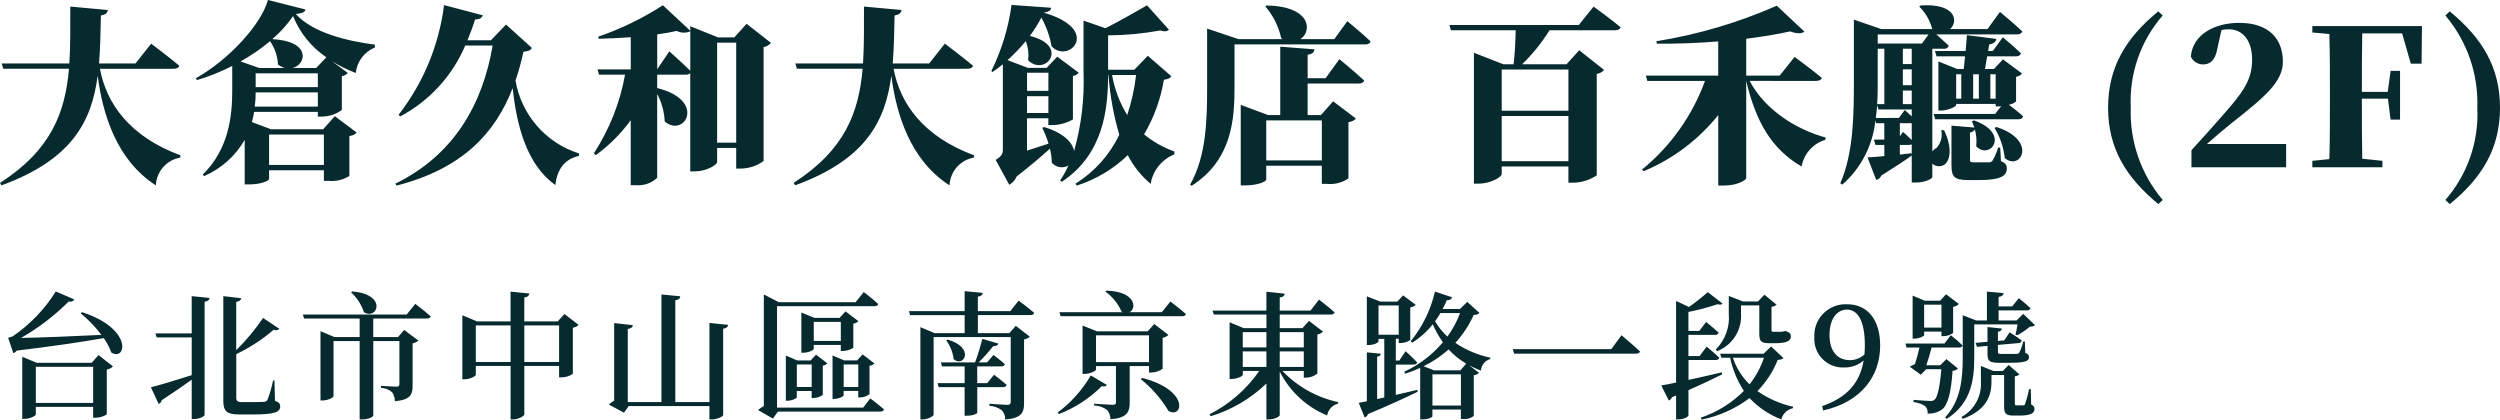
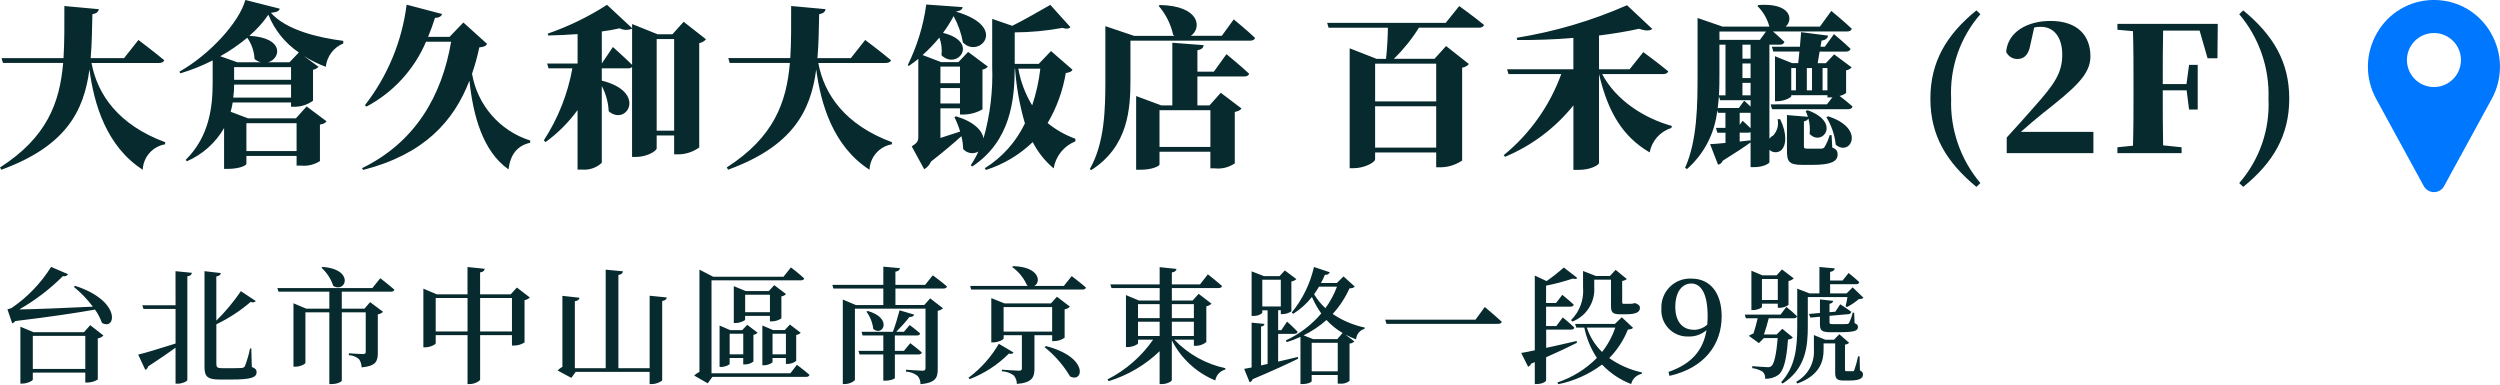
- <svg xmlns="http://www.w3.org/2000/svg" width="291.06" height="48.862" viewBox="0 0 291.06 48.862">
+ <svg xmlns="http://www.w3.org/2000/svg" width="317.855" height="48.85" viewBox="0 0 317.855 48.85">
  <g id="info-location2" transform="translate(-4089.528 129.47)">
-     <path id="路径_17" data-name="路径 17" d="M20.746-11.462c.33,0,.594-.11.66-.352-1.232-1.034-3.278-2.574-3.278-2.574L16.3-12.078H12.056c.154-1.782.176-3.652.22-5.588.528-.088.748-.286.814-.638l-4.378-.4c0,2.332.022,4.532-.11,6.622H.726l.176.616H8.558C8.118-6.4,6.512-2.024.528,1.826L.7,2.112C8.932-.9,11.2-5.346,11.9-10.648c.572,4.4,2.156,9.79,6.776,12.76a3.421,3.421,0,0,1,2.838-3.234l.022-.264c-5.94-2.2-8.624-6.05-9.372-10.076Zm16.588-.088H34.606c1.606-.44,2.156-3.124-2.376-3.366A13.558,13.558,0,0,0,34.65-17.6a10.524,10.524,0,0,0,3.872,4.8Zm-7.15,4.488a10.932,10.932,0,0,0,.11-1.65h7.238v1.65Zm.11-3.872h7.238v1.606H30.294Zm.418-.616-2.178-.77a21.919,21.919,0,0,0,3.432-2.354,5.172,5.172,0,0,1,.924,2.706,2.056,2.056,0,0,0,.814.418Zm7.524,7.744V-.264h-6.38V-3.806ZM31.724-19.47c-.792,2.86-4.554,6.952-8.382,9.108l.11.22a24.342,24.342,0,0,0,4.114-1.65v2.816c0,3.058-.4,6.842-3.432,9.834l.154.176a10.053,10.053,0,0,0,4.73-4.224V2h.506c1.452,0,2.332-.44,2.332-.638V.352h6.38V1.584h.528a3.812,3.812,0,0,0,2.442-.572V-3.63c.506-.088.7-.22.836-.418L39.512-5.94,38.148-4.422H32.076l-2.222-.836a11.5,11.5,0,0,0,.264-1.188h7.414v.55h.484a3.96,3.96,0,0,0,2.31-.77V-10.6a1.231,1.231,0,0,0,.7-.374l-1.848-1.364a16.229,16.229,0,0,0,2.772,1.364,3.617,3.617,0,0,1,2.222-2.97v-.33c-3.08-.4-7.194-1.32-9.2-3.564.77-.088,1.056-.22,1.122-.528Zm27.72,2.86-1.76,1.826H54.956c.308-.748.616-1.562.88-2.42.528,0,.814-.2.9-.484l-4.51-1.188a26.133,26.133,0,0,1-5.3,12.782l.2.176a16.772,16.772,0,0,0,7.568-8.25h3.19C56.716-7.282,53.328-1.386,46.552,1.914l.154.22C54.428.154,58.212-4.026,60.214-9.218c.462,4.4,1.672,8.976,4.972,11.286.22-1.914,1.144-3.036,2.75-3.388v-.286A10.8,10.8,0,0,1,60.544-10.1a27.732,27.732,0,0,0,.924-3.344c.594-.066.814-.154.99-.44ZM84.018-2.86V-14.5H86.24V-2.86ZM77.044-11.4v-4.07c.836-.11,1.606-.242,2.266-.4a1.863,1.863,0,0,0,1.584.044v4.6c-.924-.924-2.442-2.266-2.442-2.266ZM87.45-16.7l-1.43,1.584H84.128l-3.234-1.3v.528l-3.19-2.97A34.769,34.769,0,0,1,70.18-15.2l.044.242c1.21-.022,2.486-.088,3.74-.176v3.74H70.092l.176.616H73.3a24.812,24.812,0,0,1-3.63,9.152l.22.22a18.314,18.314,0,0,0,4.07-4.07V2.09h.572a3.23,3.23,0,0,0,2.508-.858V-8.536a7.694,7.694,0,0,1,.88,3.212c2.288,1.958,4.928-2.464-.88-3.894V-10.78h3.322a.643.643,0,0,0,.528-.176V.484H81.4c1.364,0,2.618-.748,2.618-1.1V-2.244H86.24v2.4h.528a4.593,4.593,0,0,0,2.662-.88V-13.992a1.423,1.423,0,0,0,.858-.484Zm25.7,5.236c.33,0,.594-.11.66-.352-1.232-1.034-3.278-2.574-3.278-2.574l-1.826,2.31h-4.246c.154-1.782.176-3.652.22-5.588.528-.088.748-.286.814-.638l-4.378-.4c0,2.332.022,4.532-.11,6.622H93.126l.176.616h7.656c-.44,5.06-2.046,9.438-8.03,13.288l.176.286C101.332-.9,103.6-5.346,104.3-10.648c.572,4.4,2.156,9.79,6.776,12.76a3.421,3.421,0,0,1,2.838-3.234l.022-.264c-5.94-2.2-8.624-6.05-9.372-10.076Zm19.646.726a22.832,22.832,0,0,1-1.034,4.664A13.417,13.417,0,0,1,130-10.736ZM120.1-8.888V-11h2.486v2.112Zm0,2.574V-8.272h2.486v1.958Zm14.058-6.666-1.562,1.628h-3.058v-4a34.832,34.832,0,0,0,6.072-.572c.484.154.792.132,1.012-.088l-2.552-2.838c-1.584.9-3.366,1.936-4.84,2.662l-2.552-.88v6.05a29.667,29.667,0,0,1-1.1,9.13c-.176-.968-1.166-2.09-3.5-2.794l-.2.11a11.7,11.7,0,0,1,.726,1.826c-.858.286-1.716.55-2.508.814V-5.7h2.486v.792h.506a4.93,4.93,0,0,0,2.354-.66v-5.06a1.052,1.052,0,0,0,.682-.374l-2.508-1.87-1.232,1.3h-2.2l-2.354-.9a20.288,20.288,0,0,0,2.134-2.222,4.8,4.8,0,0,1,.264,2.244c2,1.958,4.884-1.694.2-2.838a16.869,16.869,0,0,0,1.342-2.134,10.994,10.994,0,0,1,1.188,3.344c1.98,2.112,5.918-1.936-.9-3.916.616-.11.814-.286.858-.572l-4.62-.33a25.08,25.08,0,0,1-2.354,7.7l.132.11c.418-.286.814-.572,1.21-.9v9.9c0,.528-.11.77-.836,1.232l1.584,2.9a1.99,1.99,0,0,0,.858-.968c1.584-1.232,2.948-2.4,3.872-3.234a6.9,6.9,0,0,1,.22,1.628,1.546,1.546,0,0,0,1.936.33,11.248,11.248,0,0,1-.968,1.738l.2.154c4.906-3.256,5.368-8.536,5.39-12.43h.044a33.14,33.14,0,0,0,1.254,6.952,13.621,13.621,0,0,1-5.1,5.7l.154.22a15.241,15.241,0,0,0,5.94-3.542,10.722,10.722,0,0,0,2.662,3.344,4.464,4.464,0,0,1,2.75-3.432l.022-.33a12.2,12.2,0,0,1-3.542-2,18.515,18.515,0,0,0,2.31-6.358c.506-.088.726-.176.858-.418Zm20.262,7.524V-.792H147.95V-5.456Zm.44-4.906h-2.09V-13.09c.616-.11.748-.33.792-.638l-3.982-.308v7.964H148.17L144.98-7.26V2.112h.55c1.518,0,2.42-.484,2.42-.66V-.176h6.468V1.936h.55A3.754,3.754,0,0,0,157.52,1.3V-5.236c.506-.11.726-.242.858-.44l-2.64-2-1.43,1.606h-1.54V-9.746h5.94c.33,0,.572-.11.638-.352-1.056-.99-2.882-2.486-2.882-2.486Zm1.012-4.554h-3.938c1.408-.946,1.21-3.828-3.96-3.916l-.132.11a8.388,8.388,0,0,1,1.848,3.7l.176.11h-5.148l-3.652-1.232v6.82c0,3.784-.088,8.03-1.98,11.352l.176.132c4.73-3.014,4.994-7.81,4.994-11.484V-14.3h15.224c.308,0,.55-.11.616-.352-.99-.946-2.706-2.354-2.706-2.354Zm27.258,3.542v4.8h-7.766v-4.8ZM175.362-.7V-5.962h7.766V-.7Zm8.976-15.862h-15.07l.176.616h7.546c-.022,1.3-.11,2.86-.242,3.96H175.56l-3.432-1.342V1.914h.506c1.386,0,2.728-.748,2.728-1.122v-.88h7.766V1.8h.55a5.033,5.033,0,0,0,2.75-.858V-10.868a1.351,1.351,0,0,0,.858-.462l-2.9-2.288-1.474,1.628h-5.17a20.758,20.758,0,0,0,3.19-3.96h7.634c.33,0,.572-.11.638-.352-1.188-.99-3.146-2.4-3.146-2.4Zm27.632,6.512c.33,0,.594-.11.66-.352-1.188-.99-3.168-2.442-3.168-2.442l-1.738,2.178H203.83v-4.29c1.892-.242,3.652-.528,5.1-.858.858.308,1.386.264,1.672.022l-3.212-3.014a57.313,57.313,0,0,1-14.014,4.136l.044.286c2.31.022,4.774-.066,7.15-.264v3.982h-8.426l.176.616h6.71A23.834,23.834,0,0,1,191.708.264l.176.2a21.981,21.981,0,0,0,8.69-6.534V2.134h.616c1.672,0,2.618-.66,2.64-.858v-11.33c1.122,4.8,2.992,7.964,6.446,9.966a3.972,3.972,0,0,1,2.75-3.1l.066-.264c-3.5-.968-7.084-3.234-8.866-6.6Zm20.284,2.068v-2.838h.616v2.838Zm-3.982-2.838h.594v2.838h-.594Zm2.64,0v2.838h-.66v-2.838ZM225.654-6.2l.176.616h9.658c.308,0,.528-.11.572-.352-.484-.44-1.188-.99-1.65-1.342a1.8,1.8,0,0,0,.836-.374v-2.882a1.057,1.057,0,0,0,.7-.374l-2.222-1.65-1.056,1.122h-1.034l.242-1.474h3.344c.308,0,.528-.11.594-.352-.792-.77-2.112-1.87-2.112-1.87L232.54-13.53h-.55l.132-.77c.484-.066.77-.286.836-.638l-3.432-.44c-.044.572-.088,1.21-.154,1.848h-3.564l.176.616h3.322c-.044.55-.11,1.056-.154,1.474h-.77l-2.178-.88V-6.6h.286c.858,0,1.782-.462,1.782-.638V-7.37h4.6v.286h.418a.748.748,0,0,0,.22-.022l-.7.9Zm-3.938,2.6V-5.126H223.1v1.958c-.462-.462-1.012-.946-1.012-.946Zm-2.794-2.134c.066-.506.11-1.012.154-1.5l.154.506H223.1v.814c-.4-.4-.814-.748-.814-.748l-.682.924Zm6.138-9.724-.77,1.056h-5.148v-1.056ZM223.1-12.012h-1.034v-1.782H223.1Zm-1.034,3.08H223.1v1.584h-1.034Zm1.034-.616h-1.034V-11.4H223.1Zm-3.96-4.246h.77v6.446h-.836c.066-.968.066-1.914.066-2.794Zm7.392,9.482a2.294,2.294,0,0,1-.528,2.046,1.563,1.563,0,0,0-.506.418V-13.794h1.342a.526.526,0,0,0,.572-.352c-.44-.418-1.034-.946-1.452-1.32h9.394c.33,0,.55-.11.616-.352-.946-.9-2.6-2.266-2.6-2.266l-1.452,2h-4.356c1.012-.9.66-3.036-3.432-2.75l-.154.132a5.735,5.735,0,0,1,1.518,2.618h-5.94l-3.19-1.1v7.04c0,3.96-.022,8.47-1.584,12.012l.242.154a11.509,11.509,0,0,0,3.85-7.48l.088.33h.946v1.914H218.7l.176.616h1.034v1.3c-.836.088-1.518.132-1.958.154l1.012,2.618a.8.8,0,0,0,.594-.506c1.628-1.012,2.816-1.8,3.542-2.332l-.022-.264-1.364.154V-2.6h1.078a.7.7,0,0,0,.308-.066V1.782h.44c1.232,0,1.958-.484,1.958-.638V-.418a1.136,1.136,0,0,0,1.474.066c.66-.572.814-2.068-.11-3.96ZM233.4-2.288h-.242a6.532,6.532,0,0,1-.682,1.562.53.53,0,0,1-.4.154H230.3c-.374,0-.418-.066-.418-.286v-3.19a.728.728,0,0,0,.572-.352,5.375,5.375,0,0,1,.154,1.958c1.584,1.672,4.07-1.474-.264-3.014l-.242.11a5.547,5.547,0,0,1,.286.726l-2.662-.22V-.308c0,1.364.242,1.8,1.936,1.8H231c2.376,0,3.168-.462,3.168-1.32,0-.418-.132-.66-.682-.88Zm-.66-2.288a8.474,8.474,0,0,1,1.188,3.5c1.826,1.584,3.894-2.046-.968-3.608ZM248.6-6.93a15.185,15.185,0,0,1,3.718-10.736l-.506-.484c-3.784,3.08-5.852,6.512-5.852,11.22s2.068,8.1,5.852,11.22l.506-.484A15.775,15.775,0,0,1,248.6-6.93Zm8.866,4.224c1.012-.9,2.024-1.738,2.728-2.31,4.07-3.212,6.116-4.928,6.116-7.282,0-2.618-1.606-4.51-5.082-4.51-2.948,0-5.434,1.408-5.632,3.938a1.558,1.558,0,0,0,1.43.9c.682,0,1.408-.352,1.65-1.826l.484-2.178A3.728,3.728,0,0,1,260-16.06c1.694,0,2.728,1.364,2.728,3.542,0,2.376-1.078,3.828-3.476,6.534-1.078,1.232-2.31,2.618-3.586,4V0h11.022V-2.706ZM282.5-16.434h-12.76v.748l1.98.176c.066,2.266.066,4.532.066,6.82v.968c0,2.288,0,4.554-.066,6.776l-1.98.2V0H277.9V-.748L275.55-.99c-.044-2.244-.044-4.532-.044-6.93v-.066h3.036l.308,2.442h1.1V-11.22h-1.1l-.33,2.442h-3.014c0-2.332,0-4.6.044-6.8h4.642l1.012,3.52h1.254Zm6.446,9.5A15.185,15.185,0,0,1,285.23,3.806l.506.484c3.784-3.058,5.852-6.512,5.852-11.22s-2.068-8.1-5.852-11.22l-.506.484A15.776,15.776,0,0,1,288.948-6.93Z" transform="translate(4089 -110)" fill="#072a2e" />
-     <path id="路径_18" data-name="路径 18" d="M4.7-.56V-4.768h6.672V-.56Zm6.5-4.672H4.8l-1.68-.7V1.3h.24C4,1.3,4.7.944,4.7.784V-.1h6.672V1.168h.256A2.594,2.594,0,0,0,12.96.784V-4.448a1.248,1.248,0,0,0,.72-.368L12-6.128Zm-1.28-5.76A14.5,14.5,0,0,1,12.336-8.48c-3.68.176-7.216.32-9.36.352a26.162,26.162,0,0,0,5.552-4.24.566.566,0,0,0,.656-.24l-2.16-.928A17.589,17.589,0,0,1,2.016-8.32a2.451,2.451,0,0,1-.544.176L2.08-6.352a.864.864,0,0,0,.4-.3c4.192-.5,7.7-1.024,10.128-1.456a7.092,7.092,0,0,1,.88,1.68c1.728,1.072,2.592-2.752-3.408-4.7ZM22.848-8.656H18.624l.144.464h4.08v4.4c-2,.64-3.936,1.216-4.752,1.408l.9,1.936A.57.57,0,0,0,19.36-.88c1.456-.944,2.624-1.76,3.488-2.384V1.312h.3c.56,0,1.2-.3,1.2-.48V-12.336c.416-.064.544-.224.576-.448l-2.08-.208ZM32.48-3.168h-.16a13.55,13.55,0,0,1-.656,2.256.47.47,0,0,1-.384.224c-.224.016-.656.032-1.216.032H28.736c-.576,0-.7-.144-.7-.512V-6.24A19.838,19.838,0,0,0,32.4-9.088a.549.549,0,0,0,.656-.1l-1.9-1.264A25.376,25.376,0,0,1,28.032-6.7V-12.32c.4-.064.544-.224.576-.432l-2.08-.24V-.784c0,1.216.432,1.568,1.888,1.568h1.536c2.5,0,3.2-.256,3.2-.944,0-.288-.128-.464-.608-.656Zm8.928-10.256a5.326,5.326,0,0,1,1.488,2.3c1.584.976,2.784-2.08-1.36-2.416Zm6.464,2.576H35.792l.144.464H42.4v2.16H39.472L37.84-8.912V-.848h.24c.624,0,1.28-.336,1.28-.5V-7.76H42.4V1.36h.288c.8,0,1.3-.32,1.3-.448V-7.76h3.04v5.008c0,.208-.08.3-.352.3-.368,0-1.792-.1-1.792-.1v.24a2.1,2.1,0,0,1,1.3.512,1.9,1.9,0,0,1,.32,1.04c1.824-.16,2.064-.784,2.064-1.84v-4.9a1.378,1.378,0,0,0,.672-.32L47.584-9.056l-.72.832h-2.88v-2.16h6.24c.24,0,.4-.08.448-.256-.688-.608-1.792-1.456-1.792-1.456Zm13.7,5.52V-9.584h4.048v4.256Zm-5.648,0V-9.584h4.048v4.256Zm10.32-5.584-.784.864H61.568v-2.784c.432-.064.544-.24.592-.464l-2.192-.224v3.472h-3.9l-1.712-.72v7.456h.24c.64,0,1.328-.368,1.328-.512v-1.04h4.048V1.36h.3c.608,0,1.3-.4,1.3-.576V-4.864h4.048v1.328h.272a2.415,2.415,0,0,0,1.328-.4V-9.312a1.191,1.191,0,0,0,.672-.336Zm16.88,1.04V-.656H79.152V-12.512c.416-.064.544-.224.576-.464l-2.192-.208V-.656h-3.92V-9.168c.4-.064.56-.208.592-.448l-2.176-.24V-.832a2.645,2.645,0,0,0-.608.464l1.744.944.56-.768H83.12V1.36h.3c.592,0,1.3-.352,1.3-.5V-9.2c.416-.064.544-.224.592-.448Zm17.9,9.856H90.992V-11.824h11.36c.224,0,.4-.08.416-.256-.624-.592-1.68-1.392-1.68-1.392l-.944,1.184H91.2l-1.744-.9V-.192a2.892,2.892,0,0,0-.672.464l1.728.992L91.1.448h11.9c.24,0,.4-.08.448-.256-.608-.544-1.6-1.28-1.6-1.28Zm-2.272-2.4V-5.04h1.7v2.624Zm1.92,1.216a1.772,1.772,0,0,0,1.088-.384v-3.3a1.018,1.018,0,0,0,.576-.272L100.96-6.208l-.656.7H98.816l-1.36-.576v5.056h.192c.528,0,1.1-.288,1.1-.416v-.512h1.7V-1.2ZM93.3-2.416V-5.04h1.728v2.624Zm1.952,1.28A1.772,1.772,0,0,0,96.32-1.5V-4.9a.86.86,0,0,0,.528-.272L95.536-6.176,94.9-5.5H93.36L92.016-6.08V-.816h.192c.528,0,1.088-.272,1.088-.4v-.736h1.728v.816Zm.016-6.64V-10h3.152v2.224Zm3.152,1.168h.24a2.173,2.173,0,0,0,1.216-.384v-2.8a.97.97,0,0,0,.592-.288l-1.5-1.136-.688.752H95.344l-1.52-.624V-6.4h.208c.592,0,1.232-.3,1.232-.432v-.48h3.152ZM117.3-2.4c.224,0,.384-.08.432-.256-.56-.5-1.472-1.184-1.472-1.184l-.8.976H114.3V-4.816h2.816c.208,0,.368-.08.4-.256-.5-.464-1.328-1.072-1.328-1.072l-.736.864h-.976a21.063,21.063,0,0,0,1.68-1.888c.336.016.544-.112.608-.3L114.9-8.016c-.208.8-.544,1.936-.848,2.736h-3.984l.128.464h2.64v1.952H109.68l.128.464h3.024V.928h.256c.752,0,1.216-.256,1.216-.336V-2.4Zm-6.608-5.44a4.56,4.56,0,0,1,.864,2.192c1.184,1.024,2.544-1.344-.7-2.288Zm7.456-3.408h-3.776v-1.68c.416-.064.544-.224.576-.448l-2.112-.192v2.32h-6.48l.128.464h6.352v2.1h-3.488l-1.664-.7V1.36h.24c.64,0,1.3-.384,1.3-.56V-8.224h8.976V-.688c0,.224-.08.352-.368.352-.416,0-2.112-.128-2.112-.128v.24a2.592,2.592,0,0,1,1.472.544,1.566,1.566,0,0,1,.368,1.056c1.936-.176,2.192-.832,2.192-1.9V-7.952a1.378,1.378,0,0,0,.672-.32l-1.632-1.264-.752.848h-3.664v-2.1H120.5c.224,0,.384-.08.432-.256-.688-.608-1.808-1.424-1.808-1.424ZM127.52-3.76A14.379,14.379,0,0,1,123.664.56l.144.176A14.29,14.29,0,0,0,128.8-2.512c.368.08.5,0,.592-.144Zm.608-1.552v-3.12H134.3v3.12Zm6.176.464V-4.1h.256a2.365,2.365,0,0,0,1.328-.432V-8.144a1.191,1.191,0,0,0,.672-.336l-1.648-1.264-.768.848h-5.9l-1.68-.672v5.632h.224c.64,0,1.344-.352,1.344-.5v-.416h2.32V-.64c0,.208-.08.3-.368.3-.368,0-2.176-.128-2.176-.128v.208a2.661,2.661,0,0,1,1.52.528,1.683,1.683,0,0,1,.384,1.072c1.936-.144,2.24-.848,2.24-1.936V-4.848Zm-.96,1.52A13.853,13.853,0,0,1,136.576.384c1.68.9,2.48-2.416-3.072-3.856Zm2.448-7.792h-3.76c.88-.448.7-2.432-2.7-2.512l-.112.112a5.674,5.674,0,0,1,1.888,2.336.568.568,0,0,0,.144.064h-7.376l.128.464h14.16c.224,0,.4-.08.432-.256-.688-.608-1.808-1.456-1.808-1.456Zm9.424,4.56h2.752v1.808h-2.752Zm2.752-2.24v1.776h-2.752V-8.8Zm4.352,0v1.776h-2.8V-8.8Zm-2.8,4.048V-6.56h2.8v1.808Zm2.8.464V-3.5h.256a2.151,2.151,0,0,0,1.328-.48V-8.528a1.193,1.193,0,0,0,.656-.336l-1.632-1.248-.768.848h-2.64v-1.584h5.952c.224,0,.384-.08.432-.256-.672-.608-1.808-1.488-1.808-1.488l-.992,1.28H149.52v-1.52c.432-.064.544-.224.592-.448l-2.144-.224v2.192H141.7l.144.464h6.128v1.584h-2.64l-1.648-.688v6.608h.224c.624,0,1.312-.336,1.312-.48v-.464h1.92A15.7,15.7,0,0,1,141.344.768l.144.224a16.166,16.166,0,0,0,6.48-3.808V1.36h.32c.576,0,1.232-.32,1.232-.5V-4.208A10.791,10.791,0,0,0,155.04.9,1.727,1.727,0,0,1,156.3-.48l.032-.176a12.582,12.582,0,0,1-6.5-3.632Zm8.7-7.616h2.352V-8.5h-2.352Zm2.016,6.88H165.1c.224,0,.368-.08.416-.256-.48-.528-1.344-1.3-1.344-1.3l-.736,1.088h-.4V-8.032h.336v.5h.224a2.052,2.052,0,0,0,1.12-.352V-11.68a1.184,1.184,0,0,0,.64-.3l-1.472-1.1-.672.72h-1.984l-1.568-.608v5.664h.224c.7,0,1.136-.32,1.136-.416v-.3h.672V-1.2l-.832.192V-5.952c.288-.032.4-.16.432-.336l-1.632-.16v5.7c-.384.08-.7.128-.944.176l.688,1.7a.546.546,0,0,0,.384-.384c2.592-1.088,4.48-1.968,5.792-2.608l-.048-.224c-.848.208-1.7.416-2.5.592Zm7.52.672h-3.072l-1.216-.48a12.858,12.858,0,0,0,2.912-1.952,8.813,8.813,0,0,0,2.048,1.648ZM167.3-.256V-3.888h3.312V-.256Zm3.216-10.768a11.341,11.341,0,0,1-1.472,2.736,7.627,7.627,0,0,1-1.44-1.776,9.88,9.88,0,0,0,.624-.96Zm.832-1.3-.848.832H168.48a10.381,10.381,0,0,0,.5-1.04.578.578,0,0,0,.624-.32l-2.016-.672a14.024,14.024,0,0,1-2.832,5.792l.192.16a9.388,9.388,0,0,0,2.384-2.144,11.63,11.63,0,0,0,1.184,2.1,13.121,13.121,0,0,1-4.5,3.424l.112.224a13.17,13.17,0,0,0,1.744-.672v6h.24c.736,0,1.184-.256,1.184-.368V.208h3.312v1.1h.272A1.716,1.716,0,0,0,172.112.96V-3.792a.861.861,0,0,0,.608-.272l-1.136-.864a13.371,13.371,0,0,0,1.36.608,1.489,1.489,0,0,1,1.072-1.344l.032-.16a11.505,11.505,0,0,1-4.08-1.728A12.245,12.245,0,0,0,172.1-10.8c.384-.032.544-.08.672-.24Zm5.3,5.5.16.528h14.16c.256,0,.448-.064.5-.256-.816-.768-2.16-1.888-2.16-1.888l-1.184,1.616Zm23.792.24a4.38,4.38,0,0,0,2.784-4.368v-.96h2.128v3.232c0,.848.112,1.168,1.136,1.168h.688c1.36,0,1.856-.256,1.856-.816,0-.272-.128-.4-.5-.56l-.064-.032h-.16a1.15,1.15,0,0,1-.3.064,1.464,1.464,0,0,1-.256.016h-.752c-.192,0-.224-.048-.224-.224v-2.688a1.138,1.138,0,0,0,.592-.24l-1.424-1.168-.736.784h-1.76l-1.648-.64v2.064a5.231,5.231,0,0,1-1.52,4.176Zm.544,2.464c-1.344.32-2.7.624-3.872.88v-2.32h3.168c.224,0,.368-.08.416-.256-.544-.544-1.472-1.3-1.472-1.3L198.4-6.016h-1.3V-8.48h3.088c.24,0,.384-.08.432-.256-.544-.512-1.456-1.248-1.456-1.248l-.8,1.04H197.1v-2.208a26.95,26.95,0,0,0,3.392-.9c.32.08.464.064.576-.08l-1.712-1.328a23.69,23.69,0,0,1-2.192,1.728l-1.5-.7v9.5q-1.1.24-1.728.336l.88,1.76a.726.726,0,0,0,.384-.4l.464-.192V1.36h.192c.848,0,1.232-.352,1.248-.464V-2.048c1.68-.736,2.976-1.36,3.92-1.84Zm4.912-1.7a10.24,10.24,0,0,1-1.68,3.1,7.709,7.709,0,0,1-1.936-3.1Zm.832-1.312-.88.848h-5.056l.144.464h1.024a11.069,11.069,0,0,0,1.6,3.856,12.7,12.7,0,0,1-5.024,3.12l.112.224a13.906,13.906,0,0,0,5.568-2.5A10.061,10.061,0,0,0,207.92,1.36a1.733,1.733,0,0,1,1.344-1.3l.032-.176a11.562,11.562,0,0,1-4.16-1.824A11.059,11.059,0,0,0,207.5-5.568c.384-.032.544-.08.656-.224Zm9.12,1.584c-1.344,0-2.32-.976-2.32-2.9,0-2,.928-2.976,2.032-2.976,1.216,0,2.08,1.232,2.08,4.16,0,.368-.016.72-.048,1.072A2.555,2.555,0,0,1,215.84-5.536ZM212.784.32c4.464-1.008,6.64-4,6.64-7.568,0-2.96-1.44-4.8-3.84-4.8a3.644,3.644,0,0,0-3.824,3.824,3.322,3.322,0,0,0,3.456,3.536A3.332,3.332,0,0,0,217.5-5.5c-.432,2.56-1.888,4.3-4.832,5.312ZM226.56-12v2.672h-2.016V-12Zm-2.016,3.136h2.016v.528h.224A1.969,1.969,0,0,0,227.92-8.7v-3.04a1.316,1.316,0,0,0,.672-.336l-1.5-1.136-.688.752h-1.792l-1.408-.592v5.008h.192c.56,0,1.152-.288,1.152-.4Zm2.592,3.2-.72.72H224.8c.224-.656.48-1.5.608-2.064h3.2c.208,0,.368-.08.4-.256a16.37,16.37,0,0,0-1.36-1.184l-.736.976h-4.544l.128.464H224c-.128.576-.336,1.36-.528,1.936a2.9,2.9,0,0,0-.592.3l1.28.928.624-.64h1.76c-.16,2.048-.448,3.264-.784,3.552a.678.678,0,0,1-.512.144c-.3,0-1.312-.08-1.936-.128v.256a3.182,3.182,0,0,1,1.344.464,1.04,1.04,0,0,1,.288.88,2.719,2.719,0,0,0,1.68-.48c.672-.5,1.056-1.936,1.232-4.512a.844.844,0,0,0,.624-.256Zm9.824,3.5h-.192a13.264,13.264,0,0,1-.48,1.744c-.048.128-.1.144-.192.144h-.768c-.192,0-.224-.032-.224-.208V-3.664a.774.774,0,0,0,.528-.224l-1.248-1.088-.688.7h-1.088l-1.456-.592v1.84a4.357,4.357,0,0,1-2.256,4.1l.144.224c3.024-1.1,3.344-3.024,3.344-4.32v-.784h1.472V-.16c0,.752.128,1.072,1.072,1.072h.7c1.28,0,1.76-.256,1.76-.752,0-.224-.048-.384-.384-.528Zm-5.04-7.232V-7.68l-1.392.128.176.464L231.92-7.2v.928c0,.784.176,1.04,1.312,1.04h1.152c1.872,0,2.368-.16,2.368-.656,0-.224-.08-.352-.432-.5l-.048-1.328h-.192a5.69,5.69,0,0,1-.464,1.312.285.285,0,0,1-.272.128c-.128.016-.464.016-.864.016h-.944c-.352,0-.4-.048-.4-.224v-.832l2.384-.208a.371.371,0,0,0,.384-.3c-.512-.4-1.408-.96-1.408-.96l-.624.944-.736.064V-8.848c.288-.032.432-.176.464-.368Zm4.16-1.536-.768.768h-2.1v-1.168h3.312a.364.364,0,0,0,.4-.256c-.512-.5-1.36-1.168-1.36-1.168l-.768.96h-1.584v-1.1c.4-.064.56-.224.592-.448l-1.952-.176v3.36h-1.248l-1.568-.608V-5.92c0,2.576-.224,5.088-2.048,7.04l.192.176c2.944-1.872,3.2-4.752,3.2-7.232V-9.7h5.04c-.064.4-.16.88-.24,1.168l.192.1a8.1,8.1,0,0,0,1.488-1.008c.3-.016.48-.048.592-.176Z" transform="translate(4089 -82)" fill="#072a2e" />
+     <path id="路径_17" data-name="路径 17" d="M20.746-11.462c.33,0,.594-.11.66-.352-1.232-1.034-3.278-2.574-3.278-2.574L16.3-12.078H12.056c.154-1.782.176-3.652.22-5.588.528-.088.748-.286.814-.638l-4.378-.4c0,2.332.022,4.532-.11,6.622H.726l.176.616H8.558C8.118-6.4,6.512-2.024.528,1.826L.7,2.112C8.932-.9,11.2-5.346,11.9-10.648c.572,4.4,2.156,9.79,6.776,12.76a3.421,3.421,0,0,1,2.838-3.234l.022-.264c-5.94-2.2-8.624-6.05-9.372-10.076Zm16.588-.088H34.606c1.606-.44,2.156-3.124-2.376-3.366A13.558,13.558,0,0,0,34.65-17.6a10.524,10.524,0,0,0,3.872,4.8Zm-7.15,4.488a10.932,10.932,0,0,0,.11-1.65h7.238v1.65Zm.11-3.872h7.238v1.606H30.294Zm.418-.616-2.178-.77a21.919,21.919,0,0,0,3.432-2.354,5.172,5.172,0,0,1,.924,2.706,2.056,2.056,0,0,0,.814.418Zm7.524,7.744V-.264h-6.38V-3.806ZM31.724-19.47c-.792,2.86-4.554,6.952-8.382,9.108l.11.22a24.343,24.343,0,0,0,4.114-1.65v2.816c0,3.058-.4,6.842-3.432,9.834l.154.176a10.053,10.053,0,0,0,4.73-4.224V2h.506c1.452,0,2.332-.44,2.332-.638V.352h6.38V1.584h.528a3.812,3.812,0,0,0,2.442-.572V-3.63c.506-.088.7-.22.836-.418L39.512-5.94,38.148-4.422H32.076l-2.222-.836a11.5,11.5,0,0,0,.264-1.188h7.414v.55h.484a3.96,3.96,0,0,0,2.31-.77V-10.6a1.231,1.231,0,0,0,.7-.374l-1.848-1.364a16.229,16.229,0,0,0,2.772,1.364,3.617,3.617,0,0,1,2.222-2.97v-.33c-3.08-.4-7.194-1.32-9.2-3.564.77-.088,1.056-.22,1.122-.528Zm27.72,2.86-1.76,1.826H54.956c.308-.748.616-1.562.88-2.42.528,0,.814-.2.9-.484l-4.51-1.188a26.133,26.133,0,0,1-5.3,12.782l.2.176a16.772,16.772,0,0,0,7.568-8.25h3.19C56.716-7.282,53.328-1.386,46.552,1.914l.154.22C54.428.154,58.212-4.026,60.214-9.218c.462,4.4,1.672,8.976,4.972,11.286.22-1.914,1.144-3.036,2.75-3.388v-.286A10.8,10.8,0,0,1,60.544-10.1a27.732,27.732,0,0,0,.924-3.344c.594-.066.814-.154.99-.44ZM84.018-2.86V-14.5H86.24V-2.86ZM77.044-11.4v-4.07a22.616,22.616,0,0,0,2.266-.4,1.863,1.863,0,0,0,1.584.044v4.6c-.924-.924-2.442-2.266-2.442-2.266ZM87.45-16.7l-1.43,1.584H84.128l-3.234-1.3v.528l-3.19-2.97A34.769,34.769,0,0,1,70.18-15.2l.044.242c1.21-.022,2.486-.088,3.74-.176v3.74H70.092l.176.616H73.3a24.812,24.812,0,0,1-3.63,9.152l.22.22a18.314,18.314,0,0,0,4.07-4.07V2.09h.572a3.23,3.23,0,0,0,2.508-.858V-8.536a7.694,7.694,0,0,1,.88,3.212c2.288,1.958,4.928-2.464-.88-3.894V-10.78h3.322a.643.643,0,0,0,.528-.176V.484h.51c1.364,0,2.618-.748,2.618-1.1V-2.244H86.24v2.4h.528a4.593,4.593,0,0,0,2.662-.88V-13.992a1.423,1.423,0,0,0,.858-.484Zm25.7,5.236c.33,0,.594-.11.66-.352-1.232-1.034-3.278-2.574-3.278-2.574l-1.826,2.31H104.46c.154-1.782.176-3.652.22-5.588.528-.088.748-.286.814-.638l-4.378-.4c0,2.332.022,4.532-.11,6.622h-7.88l.176.616h7.656c-.44,5.06-2.046,9.438-8.03,13.288l.176.286c8.228-3.006,10.5-7.452,11.2-12.754.572,4.4,2.156,9.79,6.776,12.76a3.421,3.421,0,0,1,2.838-3.234l.022-.264c-5.94-2.2-8.624-6.05-9.372-10.076Zm19.646.726a22.832,22.832,0,0,1-1.034,4.664A13.417,13.417,0,0,1,130-10.736Zm-12.7,1.85V-11h2.486v2.112Zm0,2.574V-8.272h2.486v1.958Zm14.058-6.666L132.6-11.352h-3.058v-4a34.832,34.832,0,0,0,6.072-.572c.484.154.792.132,1.012-.088L134.07-18.85c-1.584.9-3.366,1.936-4.84,2.662l-2.552-.88v6.05a29.667,29.667,0,0,1-1.1,9.13c-.176-.968-1.166-2.09-3.5-2.794l-.2.11a11.7,11.7,0,0,1,.726,1.826c-.858.286-1.716.55-2.508.814V-5.7h2.486v.792h.506a4.93,4.93,0,0,0,2.354-.66v-5.06a1.052,1.052,0,0,0,.682-.374l-2.508-1.87-1.232,1.3h-2.2l-2.354-.9a20.288,20.288,0,0,0,2.134-2.222,4.8,4.8,0,0,1,.264,2.244c2,1.958,4.884-1.694.2-2.838a16.869,16.869,0,0,0,1.342-2.134,10.994,10.994,0,0,1,1.188,3.344c1.98,2.112,5.918-1.936-.9-3.916.616-.11.814-.286.858-.572l-4.62-.33a25.08,25.08,0,0,1-2.354,7.7l.132.11c.418-.286.814-.572,1.21-.9v9.9c0,.528-.11.77-.836,1.232l1.584,2.9a1.99,1.99,0,0,0,.858-.968c1.584-1.232,2.948-2.4,3.872-3.234a6.9,6.9,0,0,1,.22,1.628,1.546,1.546,0,0,0,1.936.33,11.247,11.247,0,0,1-.968,1.738l.2.154c4.906-3.256,5.368-8.536,5.39-12.43h.044a33.14,33.14,0,0,0,1.254,6.952,13.621,13.621,0,0,1-5.1,5.7l.154.22a15.241,15.241,0,0,0,5.94-3.542,10.722,10.722,0,0,0,2.662,3.344,4.464,4.464,0,0,1,2.75-3.432l.022-.33a12.2,12.2,0,0,1-3.542-2,18.515,18.515,0,0,0,2.31-6.358c.506-.088.726-.176.858-.418ZM154.42-5.456V-.792h-6.47V-5.456Zm.44-4.906h-2.09V-13.09c.616-.11.748-.33.792-.638l-3.982-.308v7.964h-1.41L144.98-7.26V2.112h.55c1.518,0,2.42-.484,2.42-.66V-.176h6.468V1.936h.55A3.754,3.754,0,0,0,157.52,1.3V-5.236c.506-.11.726-.242.858-.44l-2.64-2-1.43,1.606h-1.54V-9.746h5.94c.33,0,.572-.11.638-.352-1.056-.99-2.882-2.486-2.882-2.486Zm1.012-4.554h-3.938c1.408-.946,1.21-3.828-3.96-3.916l-.132.11a8.388,8.388,0,0,1,1.848,3.7l.176.11h-5.148l-3.652-1.232v6.82c0,3.784-.088,8.03-1.98,11.352l.176.132c4.73-3.014,4.994-7.81,4.994-11.484V-14.3H159.48c.308,0,.55-.11.616-.352-.99-.946-2.706-2.354-2.706-2.354Zm27.258,3.542v4.8h-7.766v-4.8ZM175.362-.7V-5.962h7.766V-.7Zm8.976-15.862h-15.07l.176.616h7.546c-.022,1.3-.11,2.86-.242,3.96H175.56l-3.432-1.342V1.914h.506c1.386,0,2.728-.748,2.728-1.122v-.88h7.766V1.8h.55a5.033,5.033,0,0,0,2.75-.858v-11.81a1.351,1.351,0,0,0,.858-.462l-2.9-2.288-1.474,1.628h-5.17a20.759,20.759,0,0,0,3.19-3.96h7.634c.33,0,.572-.11.638-.352-1.188-.99-3.146-2.4-3.146-2.4ZM211.97-10.05c.33,0,.594-.11.66-.352-1.188-.99-3.168-2.442-3.168-2.442l-1.738,2.178H203.83v-4.29c1.892-.242,3.652-.528,5.1-.858.858.308,1.386.264,1.672.022l-3.212-3.014a57.313,57.313,0,0,1-14.014,4.136l.044.286c2.31.022,4.774-.066,7.15-.264v3.982h-8.426l.176.616h6.71A23.834,23.834,0,0,1,191.708.264l.176.2a21.981,21.981,0,0,0,8.69-6.534v8.2h.616c1.672,0,2.618-.66,2.64-.858v-11.33c1.122,4.8,2.992,7.964,6.446,9.966a3.972,3.972,0,0,1,2.75-3.1l.066-.264c-3.5-.968-7.084-3.234-8.866-6.6Zm20.284,2.068V-10.82h.616v2.838Zm-3.982-2.838h.594v2.838h-.594Zm2.64,0v2.838h-.66V-10.82ZM225.654-6.2l.176.616h9.658c.308,0,.528-.11.572-.352-.484-.44-1.188-.99-1.65-1.342a1.8,1.8,0,0,0,.836-.374v-2.882a1.057,1.057,0,0,0,.7-.374l-2.222-1.65-1.056,1.122h-1.034l.242-1.474h3.344c.308,0,.528-.11.594-.352-.792-.77-2.112-1.87-2.112-1.87l-1.162,1.6h-.55l.132-.77c.484-.066.77-.286.836-.638l-3.432-.44c-.044.572-.088,1.21-.154,1.848h-3.564l.176.616h3.322c-.044.55-.11,1.056-.154,1.474h-.77l-2.178-.88V-6.6h.286c.858,0,1.782-.462,1.782-.638V-7.37h4.6v.286h.418a.748.748,0,0,0,.22-.022l-.7.9Zm-3.938,2.6V-5.126H223.1v1.958c-.462-.462-1.012-.946-1.012-.946Zm-2.794-2.134c.066-.506.11-1.012.154-1.5l.154.506h3.87v.814c-.4-.4-.814-.748-.814-.748l-.682.924Zm6.138-9.724-.77,1.056h-5.148v-1.056Zm-1.96,3.446h-1.034v-1.782H223.1Zm-1.034,3.08H223.1v1.584h-1.034Zm1.034-.616h-1.034V-11.4H223.1Zm-3.96-4.246h.77v6.446h-.836c.066-.968.066-1.914.066-2.794Zm7.392,9.482A2.294,2.294,0,0,1,226-2.266a1.563,1.563,0,0,0-.506.418V-13.794h1.342a.526.526,0,0,0,.572-.352c-.44-.418-1.034-.946-1.452-1.32h9.394c.33,0,.55-.11.616-.352-.946-.9-2.6-2.266-2.6-2.266l-1.452,2h-4.356c1.012-.9.66-3.036-3.432-2.75l-.154.132a5.735,5.735,0,0,1,1.518,2.618h-5.94l-3.19-1.1v7.04c0,3.96-.022,8.47-1.584,12.012l.242.154a11.509,11.509,0,0,0,3.85-7.48l.088.33h.946v1.914H218.7l.176.616h1.034v1.3c-.836.088-1.518.132-1.958.154l1.012,2.618a.8.8,0,0,0,.594-.506c1.628-1.012,2.816-1.8,3.542-2.332l-.022-.264-1.364.154V-2.6h1.078a.7.7,0,0,0,.308-.066V1.782h.44c1.232,0,1.958-.484,1.958-.638V-.418a1.136,1.136,0,0,0,1.474.066c.66-.572.814-2.068-.11-3.96ZM233.4-2.288h-.242a6.531,6.531,0,0,1-.682,1.562.53.53,0,0,1-.4.154H230.3c-.374,0-.418-.066-.418-.286v-3.19a.728.728,0,0,0,.572-.352,5.375,5.375,0,0,1,.154,1.958c1.584,1.672,4.07-1.474-.264-3.014l-.242.11a5.551,5.551,0,0,1,.286.726l-2.662-.22V-.308c0,1.364.242,1.8,1.936,1.8H231c2.376,0,3.168-.462,3.168-1.32,0-.418-.132-.66-.682-.88Zm-.66-2.288a8.474,8.474,0,0,1,1.188,3.5c1.826,1.584,3.894-2.046-.968-3.608ZM248.6-6.93a15.185,15.185,0,0,1,3.718-10.736l-.506-.484c-3.784,3.08-5.852,6.512-5.852,11.22s2.068,8.1,5.852,11.22l.506-.484A15.775,15.775,0,0,1,248.6-6.93Zm8.866,4.224c1.012-.9,2.024-1.738,2.728-2.31,4.07-3.212,6.116-4.928,6.116-7.282,0-2.618-1.606-4.51-5.082-4.51-2.948,0-5.434,1.408-5.632,3.938a1.558,1.558,0,0,0,1.43.9c.682,0,1.408-.352,1.65-1.826l.484-2.178a3.728,3.728,0,0,1,.84-.086c1.694,0,2.728,1.364,2.728,3.542,0,2.376-1.078,3.828-3.476,6.534-1.078,1.232-2.31,2.618-3.586,4V0h11.022V-2.706ZM282.5-16.434H269.74v.748l1.98.176c.066,2.266.066,4.532.066,6.82v.968c0,2.288,0,4.554-.066,6.776l-1.98.2V0h8.16V-.748L275.55-.99c-.044-2.244-.044-4.532-.044-6.93v-.066h3.036l.308,2.442h1.1V-11.22h-1.1l-.33,2.442h-3.014c0-2.332,0-4.6.044-6.8h4.642l1.012,3.52h1.254Zm6.446,9.5a15.185,15.185,0,0,1-3.716,10.74l.506.484c3.784-3.058,5.852-6.512,5.852-11.22s-2.068-8.1-5.852-11.22l-.506.484A15.776,15.776,0,0,1,288.948-6.93Z" transform="translate(4089 -110)" fill="#072a2e" />
+     <path id="路径_18" data-name="路径 18" d="M4.7-.56V-4.768h6.672V-.56Zm6.5-4.672H4.8l-1.68-.7V1.3h.24C4,1.3,4.7.944,4.7.784V-.1h6.672V1.168h.256A2.594,2.594,0,0,0,12.96.784V-4.448a1.248,1.248,0,0,0,.72-.368L12-6.128Zm-1.28-5.76A14.5,14.5,0,0,1,12.336-8.48c-3.68.176-7.216.32-9.36.352a26.162,26.162,0,0,0,5.552-4.24.566.566,0,0,0,.656-.24l-2.16-.928A17.589,17.589,0,0,1,2.016-8.32a2.451,2.451,0,0,1-.544.176L2.08-6.352a.864.864,0,0,0,.4-.3c4.192-.5,7.7-1.024,10.128-1.456a7.092,7.092,0,0,1,.88,1.68c1.728,1.072,2.592-2.752-3.408-4.7ZM22.848-8.656H18.624l.144.464h4.08v4.4c-2,.64-3.936,1.216-4.752,1.408L19-.448A.57.57,0,0,0,19.36-.88c1.456-.944,2.624-1.76,3.488-2.384V1.312h.3c.56,0,1.2-.3,1.2-.48V-12.336c.416-.064.544-.224.576-.448l-2.08-.208ZM32.48-3.168h-.16a13.55,13.55,0,0,1-.656,2.256.47.47,0,0,1-.384.224c-.224.016-.656.032-1.216.032H28.736c-.576,0-.7-.144-.7-.512V-6.24A19.838,19.838,0,0,0,32.4-9.088a.549.549,0,0,0,.656-.1l-1.9-1.264A25.376,25.376,0,0,1,28.032-6.7v-5.62c.4-.064.544-.224.576-.432l-2.08-.24V-.784c0,1.216.432,1.568,1.888,1.568h1.536c2.5,0,3.2-.256,3.2-.944,0-.288-.128-.464-.608-.656Zm8.928-10.256a5.326,5.326,0,0,1,1.488,2.3c1.584.976,2.784-2.08-1.36-2.416Zm6.464,2.576H35.792l.144.464H42.4v2.16H39.472L37.84-8.912V-.848h.24c.624,0,1.28-.336,1.28-.5V-7.76H42.4V1.36h.288c.8,0,1.3-.32,1.3-.448V-7.76h3.04v5.008c0,.208-.08.3-.352.3-.368,0-1.792-.1-1.792-.1v.24a2.1,2.1,0,0,1,1.3.512A1.9,1.9,0,0,1,46.5-.76c1.824-.16,2.064-.784,2.064-1.84V-7.5a1.378,1.378,0,0,0,.672-.32L47.584-9.056l-.72.832h-2.88v-2.16h6.24c.24,0,.4-.08.448-.256-.688-.608-1.792-1.456-1.792-1.456Zm13.7,5.52V-9.584H65.62v4.256Zm-5.648,0V-9.584h4.048v4.256Zm10.32-5.584-.784.864H61.568v-2.784c.432-.064.544-.24.592-.464l-2.192-.224v3.472h-3.9l-1.712-.72v7.456h.24c.64,0,1.328-.368,1.328-.512v-1.04h4.048V1.36h.3c.608,0,1.3-.4,1.3-.576V-4.864H65.62v1.328h.272a2.415,2.415,0,0,0,1.328-.4V-9.312a1.191,1.191,0,0,0,.672-.336Zm16.88,1.04V-.656H79.152V-12.512c.416-.064.544-.224.576-.464l-2.192-.208V-.656h-3.92V-9.168c.4-.064.56-.208.592-.448l-2.176-.24V-.832a2.645,2.645,0,0,0-.608.464l1.744.944.56-.768H83.12V1.36h.3c.592,0,1.3-.352,1.3-.5V-9.2c.416-.064.544-.224.592-.448Zm17.9,9.856H90.992V-11.824h11.36c.224,0,.4-.08.416-.256-.624-.592-1.68-1.392-1.68-1.392l-.944,1.184H91.2l-1.744-.9v13a2.892,2.892,0,0,0-.672.464l1.728.992L91.1.448H103c.24,0,.4-.08.448-.256-.608-.544-1.6-1.28-1.6-1.28Zm-2.272-2.4V-5.04h1.7v2.624Zm1.92,1.216a1.772,1.772,0,0,0,1.088-.384v-3.3a1.018,1.018,0,0,0,.576-.272L100.96-6.208l-.656.7H98.816l-1.36-.576v5.056h.192c.528,0,1.1-.288,1.1-.416v-.512h1.7V-1.2ZM93.3-2.416V-5.04h1.728v2.624Zm1.952,1.28A1.772,1.772,0,0,0,96.32-1.5V-4.9a.86.86,0,0,0,.528-.272l-1.312-1L94.9-5.5H93.36l-1.344-.58V-.816h.192c.528,0,1.088-.272,1.088-.4v-.736h1.728v.816Zm.016-6.64V-10H98.42v2.224ZM98.42-6.608h.24a2.173,2.173,0,0,0,1.216-.384v-2.8a.97.97,0,0,0,.592-.288l-1.5-1.136-.688.752H95.344l-1.52-.624V-6.4h.208c.592,0,1.232-.3,1.232-.432v-.48h3.152ZM117.3-2.4c.224,0,.384-.08.432-.256-.56-.5-1.472-1.184-1.472-1.184l-.8.976H114.3V-4.816h2.816c.208,0,.368-.08.4-.256-.5-.464-1.328-1.072-1.328-1.072l-.736.864h-.976a21.062,21.062,0,0,0,1.68-1.888c.336.016.544-.112.608-.3L114.9-8.016c-.208.8-.544,1.936-.848,2.736h-3.984l.128.464h2.64v1.952H109.68l.128.464h3.024V.928h.256c.752,0,1.216-.256,1.216-.336V-2.4Zm-6.608-5.44a4.56,4.56,0,0,1,.864,2.192c1.184,1.024,2.544-1.344-.7-2.288Zm7.456-3.408h-3.776v-1.68c.416-.064.544-.224.576-.448l-2.112-.192v2.32h-6.48l.128.464h6.352v2.1h-3.488l-1.664-.7V1.36h.24c.64,0,1.3-.384,1.3-.56V-8.224H118.2V-.688c0,.224-.08.352-.368.352-.416,0-2.112-.128-2.112-.128v.24a2.592,2.592,0,0,1,1.472.544,1.566,1.566,0,0,1,.368,1.056c1.936-.176,2.192-.832,2.192-1.9V-7.952a1.378,1.378,0,0,0,.672-.32l-1.632-1.264-.752.848h-3.664v-2.1H120.5c.224,0,.384-.08.432-.256-.688-.608-1.808-1.424-1.808-1.424ZM127.52-3.76A14.379,14.379,0,0,1,123.664.56l.144.176A14.29,14.29,0,0,0,128.8-2.512c.368.08.5,0,.592-.144Zm.608-1.552v-3.12H134.3v3.12Zm6.176.464V-4.1h.256a2.365,2.365,0,0,0,1.328-.432V-8.144a1.191,1.191,0,0,0,.672-.336l-1.648-1.264-.768.848h-5.9l-1.68-.672v5.632h.224c.64,0,1.344-.352,1.344-.5v-.416h2.32V-.64c0,.208-.08.3-.368.3-.368,0-2.176-.128-2.176-.128V-.26a2.661,2.661,0,0,1,1.52.528,1.683,1.683,0,0,1,.384,1.072c1.936-.144,2.24-.848,2.24-1.936V-4.848Zm-.96,1.52A13.853,13.853,0,0,1,136.576.384c1.68.9,2.48-2.416-3.072-3.856Zm2.448-7.792h-3.76c.88-.448.7-2.432-2.7-2.512l-.112.112a5.674,5.674,0,0,1,1.888,2.336.568.568,0,0,0,.144.064h-7.376l.128.464h14.16c.224,0,.4-.08.432-.256-.688-.608-1.808-1.456-1.808-1.456Zm9.424,4.56h2.752v1.808h-2.752Zm2.752-2.24v1.776h-2.752V-8.8Zm4.352,0v1.776h-2.8V-8.8Zm-2.8,4.048V-6.56h2.8v1.808Zm2.8.464V-3.5h.256a2.151,2.151,0,0,0,1.328-.48V-8.528a1.193,1.193,0,0,0,.656-.336l-1.632-1.248-.768.848h-2.64v-1.584h5.952c.224,0,.384-.08.432-.256-.672-.608-1.808-1.488-1.808-1.488l-.992,1.28H149.52v-1.52c.432-.064.544-.224.592-.448l-2.144-.224v2.192H141.7l.144.464h6.128v1.584h-2.64l-1.648-.688v6.608h.224c.624,0,1.312-.336,1.312-.48v-.464h1.92a15.7,15.7,0,0,1-5.8,5.056l.144.224a16.166,16.166,0,0,0,6.48-3.808V1.36h.32c.576,0,1.232-.32,1.232-.5V-4.208A10.791,10.791,0,0,0,155.04.9,1.727,1.727,0,0,1,156.3-.48l.032-.176a12.582,12.582,0,0,1-6.5-3.632Zm8.7-7.616h2.352v3.4H161.02Zm2.016,6.88H165.1c.224,0,.368-.08.416-.256-.48-.528-1.344-1.3-1.344-1.3l-.736,1.088h-.4v-2.54h.336v.5h.224a2.052,2.052,0,0,0,1.12-.352v-3.8a1.184,1.184,0,0,0,.64-.3l-1.472-1.1-.672.72h-1.984l-1.568-.608V-7.3h.224c.7,0,1.136-.32,1.136-.416v-.3h.672V-1.2l-.832.192V-5.952c.288-.032.4-.16.432-.336l-1.632-.16v5.7c-.384.08-.7.128-.944.176l.688,1.7a.546.546,0,0,0,.384-.384c2.592-1.088,4.48-1.968,5.792-2.608l-.048-.224c-.848.208-1.7.416-2.5.592Zm7.52.672h-3.072l-1.216-.48a12.858,12.858,0,0,0,2.912-1.952,8.813,8.813,0,0,0,2.048,1.648ZM167.3-.256V-3.888h3.312V-.256Zm3.216-10.768a11.341,11.341,0,0,1-1.472,2.736,7.627,7.627,0,0,1-1.44-1.776,9.879,9.879,0,0,0,.624-.96Zm.832-1.3-.848.832h-2.02a10.382,10.382,0,0,0,.5-1.04.578.578,0,0,0,.624-.32l-2.016-.672a14.024,14.024,0,0,1-2.832,5.792l.192.16a9.388,9.388,0,0,0,2.384-2.144,11.63,11.63,0,0,0,1.184,2.1,13.121,13.121,0,0,1-4.5,3.424l.112.224a13.169,13.169,0,0,0,1.744-.672v6h.24c.736,0,1.184-.256,1.184-.368V.208h3.312v1.1h.272A1.716,1.716,0,0,0,172.112.96V-3.792a.861.861,0,0,0,.608-.272l-1.136-.864a13.37,13.37,0,0,0,1.36.608,1.489,1.489,0,0,1,1.072-1.344l.032-.16a11.505,11.505,0,0,1-4.08-1.728A12.246,12.246,0,0,0,172.1-10.8c.384-.032.544-.08.672-.24Zm5.3,5.5.16.528h14.16c.256,0,.448-.064.5-.256-.816-.768-2.16-1.888-2.16-1.888l-1.184,1.616Zm23.792.24a4.38,4.38,0,0,0,2.784-4.368v-.96h2.128V-8.68c0,.848.112,1.168,1.136,1.168h.688c1.36,0,1.856-.256,1.856-.816,0-.272-.128-.4-.5-.56l-.064-.032h-.16a1.15,1.15,0,0,1-.3.064,1.464,1.464,0,0,1-.256.016H207c-.192,0-.224-.048-.224-.224v-2.688a1.138,1.138,0,0,0,.592-.24l-1.424-1.168-.736.784h-1.76l-1.648-.64v2.064a5.231,5.231,0,0,1-1.52,4.176Zm.544,2.464c-1.344.32-2.7.624-3.872.88V-5.56h3.168c.224,0,.368-.08.416-.256-.544-.544-1.472-1.3-1.472-1.3l-.824,1.1h-1.3V-8.48h3.088c.24,0,.384-.08.432-.256-.544-.512-1.456-1.248-1.456-1.248l-.8,1.04H197.1v-2.208a26.95,26.95,0,0,0,3.392-.9c.32.08.464.064.576-.08l-1.712-1.328a23.694,23.694,0,0,1-2.192,1.728l-1.5-.7v9.5q-1.1.24-1.728.336l.88,1.76a.726.726,0,0,0,.384-.4l.464-.192V1.36h.192c.848,0,1.232-.352,1.248-.464V-2.048c1.68-.736,2.976-1.36,3.92-1.84Zm4.912-1.7a10.24,10.24,0,0,1-1.68,3.1,7.709,7.709,0,0,1-1.936-3.1Zm.832-1.312-.88.848h-5.056l.144.464h1.024a11.069,11.069,0,0,0,1.6,3.856,12.7,12.7,0,0,1-5.024,3.12l.112.224a13.906,13.906,0,0,0,5.568-2.5,10.061,10.061,0,0,0,3.7,2.48,1.733,1.733,0,0,1,1.344-1.3l.032-.176a11.562,11.562,0,0,1-4.16-1.824A11.059,11.059,0,0,0,207.5-5.568c.384-.032.544-.08.656-.224Zm9.12,1.584c-1.344,0-2.32-.976-2.32-2.9,0-2,.928-2.976,2.032-2.976,1.216,0,2.08,1.232,2.08,4.16,0,.368-.016.72-.048,1.072a2.555,2.555,0,0,1-1.752.656ZM212.784.32c4.464-1.008,6.64-4,6.64-7.568,0-2.96-1.44-4.8-3.84-4.8a3.644,3.644,0,0,0-2.761,1.063,3.644,3.644,0,0,0-1.063,2.761,3.322,3.322,0,0,0,.939,2.539,3.322,3.322,0,0,0,2.517,1A3.332,3.332,0,0,0,217.5-5.5c-.432,2.56-1.888,4.3-4.832,5.312ZM226.56-12v2.672h-2.016V-12Zm-2.016,3.136h2.016v.528h.224A1.969,1.969,0,0,0,227.92-8.7v-3.04a1.316,1.316,0,0,0,.672-.336l-1.5-1.136-.688.752h-1.792l-1.408-.592v5.008h.192c.56,0,1.152-.288,1.152-.4Zm2.592,3.2-.72.72H224.8c.224-.656.48-1.5.608-2.064h3.2c.208,0,.368-.08.4-.256a16.372,16.372,0,0,0-1.36-1.184l-.736.976h-4.544l.128.464H224c-.128.576-.336,1.36-.528,1.936a2.9,2.9,0,0,0-.592.3l1.28.928.624-.64h1.76c-.16,2.048-.448,3.264-.784,3.552a.678.678,0,0,1-.512.144c-.3,0-1.312-.08-1.936-.128V-.66a3.182,3.182,0,0,1,1.344.464,1.04,1.04,0,0,1,.288.88,2.719,2.719,0,0,0,1.68-.48c.672-.5,1.056-1.936,1.232-4.512a.844.844,0,0,0,.624-.256Zm9.824,3.5h-.192a13.261,13.261,0,0,1-.48,1.744c-.048.128-.1.144-.192.144h-.768c-.192,0-.224-.032-.224-.208v-3.18a.774.774,0,0,0,.528-.224l-1.248-1.088-.688.7h-1.088l-1.456-.592v1.84a4.357,4.357,0,0,1-2.256,4.1l.144.224c3.024-1.1,3.344-3.024,3.344-4.32v-.784h1.472V-.16c0,.752.128,1.072,1.072,1.072h.7c1.28,0,1.76-.256,1.76-.752,0-.224-.048-.384-.384-.528ZM231.92-9.4V-7.68l-1.392.128.176.464L231.92-7.2v.928c0,.784.176,1.04,1.312,1.04h1.152c1.872,0,2.368-.16,2.368-.656,0-.224-.08-.352-.432-.5l-.048-1.328h-.192a5.691,5.691,0,0,1-.464,1.312.285.285,0,0,1-.272.128c-.128.016-.464.016-.864.016h-.944c-.352,0-.4-.048-.4-.224v-.832l2.384-.208a.371.371,0,0,0,.384-.3c-.512-.4-1.408-.96-1.408-.96l-.624.944-.736.064V-8.848c.288-.032.432-.176.464-.368Zm4.16-1.536-.768.768h-2.1v-1.168h3.312a.364.364,0,0,0,.4-.256c-.512-.5-1.36-1.168-1.36-1.168l-.768.96h-1.584v-1.1c.4-.064.56-.224.592-.448l-1.952-.176v3.36H230.6l-1.568-.608V-5.92c0,2.576-.224,5.088-2.048,7.04l.192.176c2.944-1.872,3.2-4.752,3.2-7.232V-9.7h5.04c-.064.4-.16.88-.24,1.168l.192.1A8.1,8.1,0,0,0,236.86-9.44c.3-.016.48-.048.592-.176Z" transform="translate(4089 -82)" fill="#072a2e" />
+     <g id="pin" transform="translate(4310.62 -129.469)">
+       <path id="路径_19" data-name="路径 19" d="M95.6,4.182A8.289,8.289,0,0,0,88.553,0c-.125,0-.251,0-.376,0a8.289,8.289,0,0,0-7.043,4.181,8.5,8.5,0,0,0-.111,8.4L87.08,23.67l.008.015a1.472,1.472,0,0,0,2.554,0l.008-.015,6.057-11.086a8.5,8.5,0,0,0-.111-8.4Zm-7.231,6.885A3.435,3.435,0,1,1,91.8,7.632,3.439,3.439,0,0,1,88.365,11.067Z" transform="translate(0 0)" fill="#07f" />
+     </g>
  </g>
</svg>
